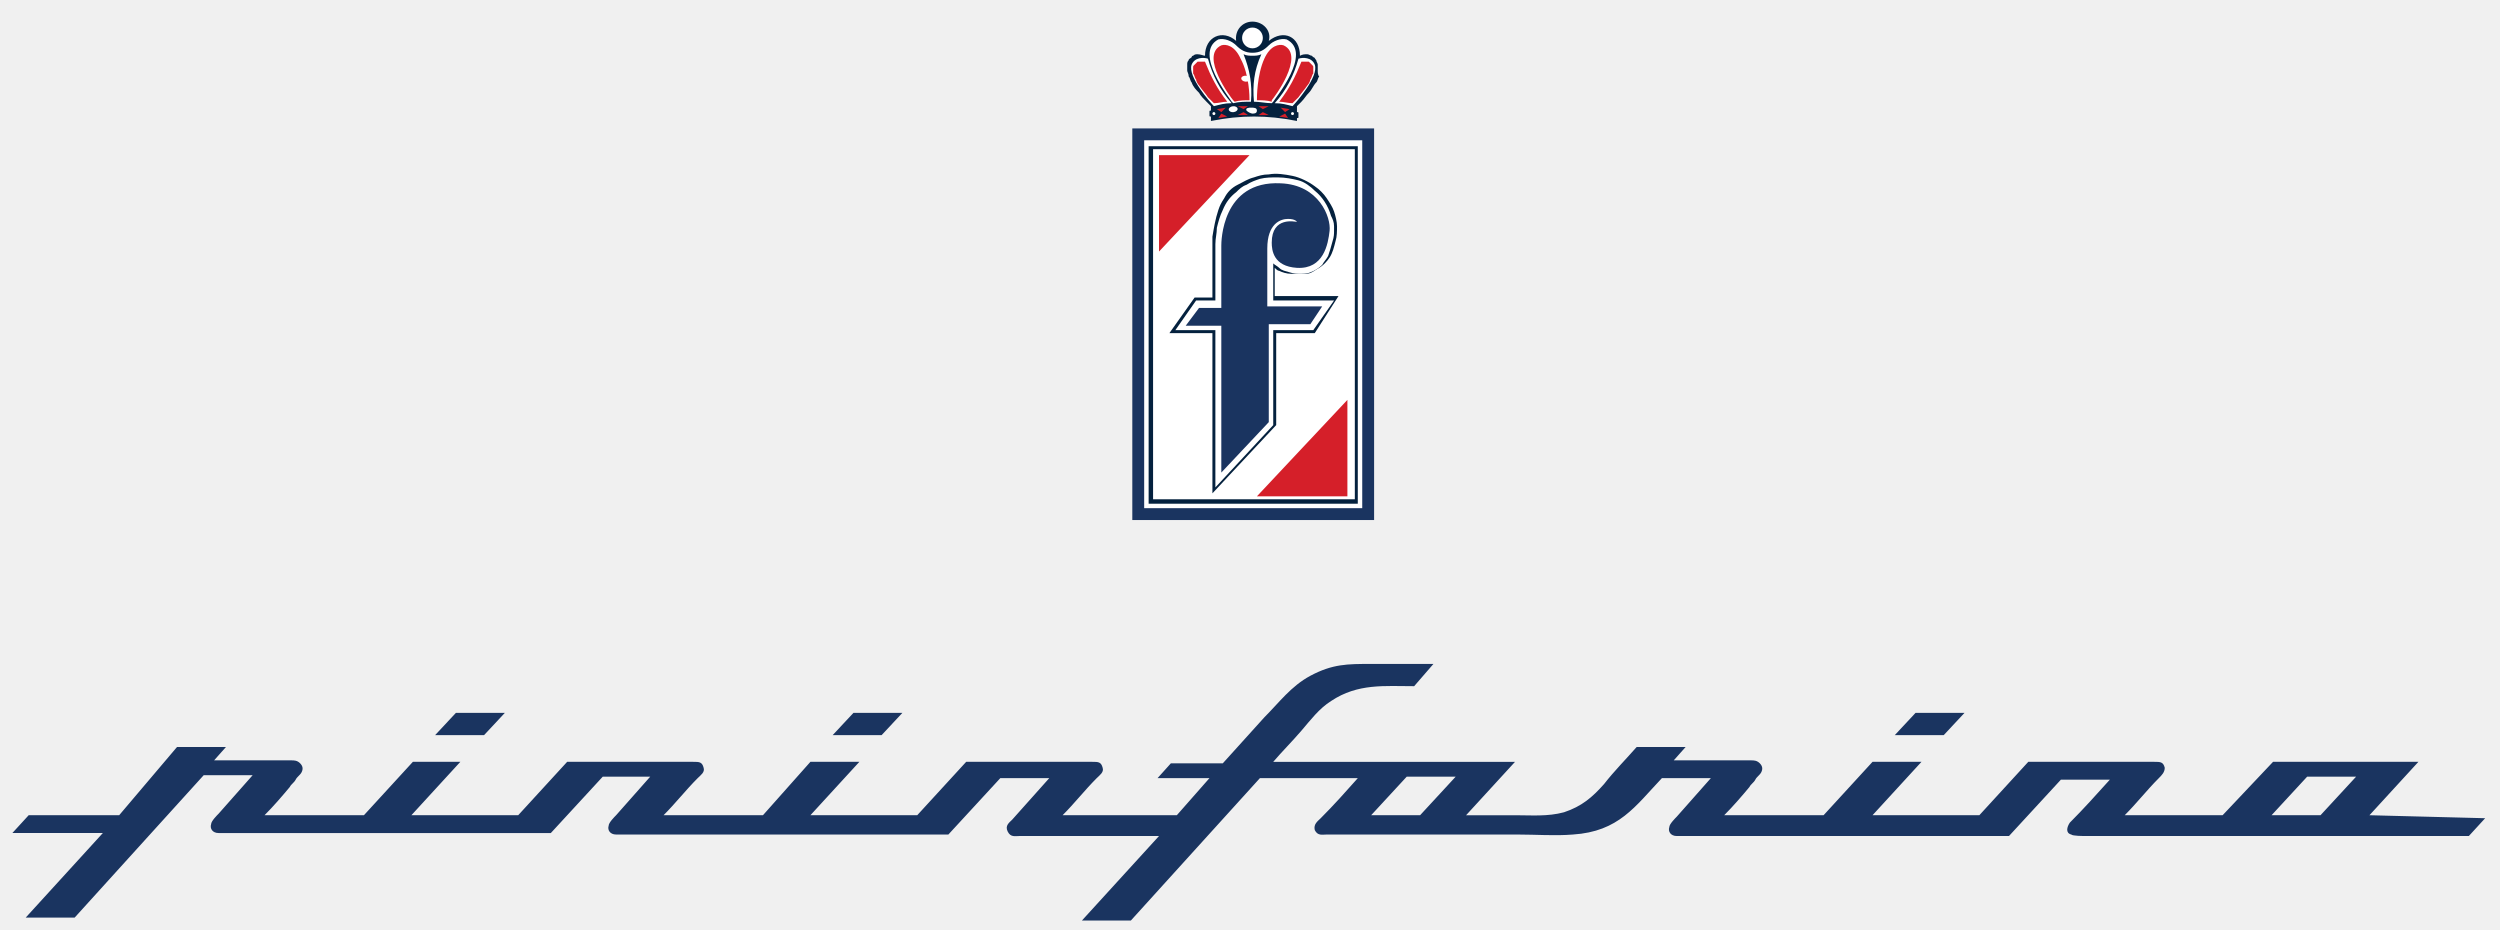
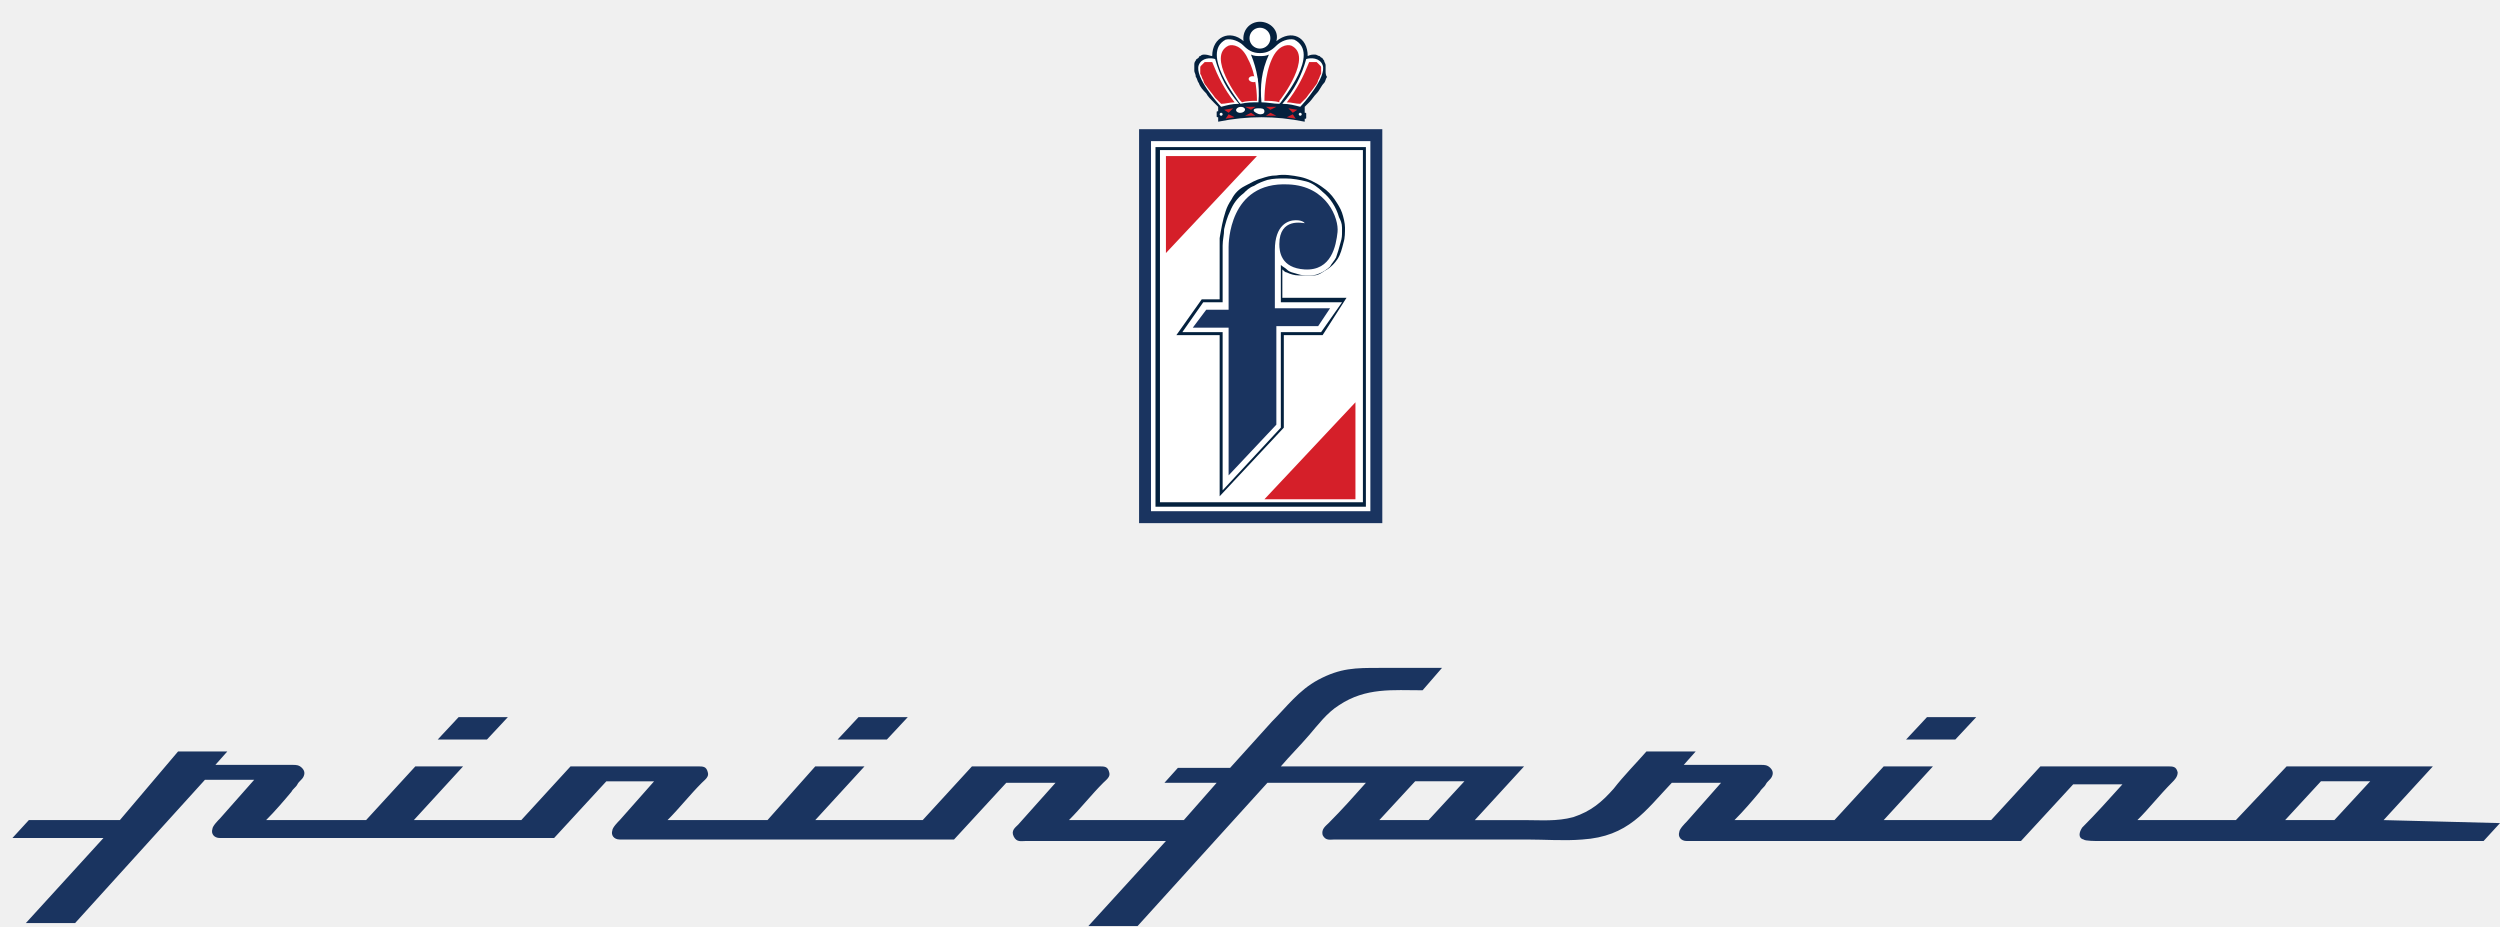
- <svg xmlns="http://www.w3.org/2000/svg" version="1.0" style="" xml:space="preserve" width="442.372" height="164.464">
+ <svg xmlns="http://www.w3.org/2000/svg" viewBox="0 0 100% 100%" version="1.0" style="" xml:space="preserve">
  <rect id="backgroundrect" width="100%" height="100%" x="0" y="0" fill="none" stroke="none" class="" style="" />
  <style type="text/css">
	.st0{fill-rule:evenodd;clip-rule:evenodd;fill:#1A3460;}
	.st1{fill-rule:evenodd;clip-rule:evenodd;fill:#FFFFFF;}
	.st2{fill-rule:evenodd;clip-rule:evenodd;fill:#04213E;}
	.st3{fill-rule:evenodd;clip-rule:evenodd;fill:#D51F29;}
</style>
  <g class="currentLayer" style="">
    <g id="svg_1" class="">
      <path class="st0" d="M200.361,22.724 h42.785 v69.296 H200.361 V22.724 z" stroke-width="0" id="svg_2" />
      <path class="st1" d="M202.461,24.824 H241.046 v65.096 H202.461 L202.461,24.824 z" stroke-width="0" id="svg_3" />
      <path class="st2" d="M203.249,25.874 h37.01 V89.132 H203.249 L203.249,25.874 z" stroke-width="0" id="svg_4" />
      <path class="st1" d="M204.036,26.399 h35.698 v61.946 H204.036 V26.399 z" stroke-width="0" id="svg_5" />
      <path class="st2" d="M232.647,58.947 h-6.825 v16.274 l-11.287,12.074 V58.947 H206.923 l4.462,-6.3 h3.15 c0,-1.312 0,-2.887 0,-4.2 c0,-0.787 0,-1.837 0,-2.625 c0,-0.525 0,-1.05 0,-1.575 v-0.787 c0,-0.525 0,-1.05 0,-1.575 c0.262,-1.575 0.525,-3.15 1.05,-4.725 c0.262,-0.787 0.525,-1.312 1.05,-2.1 c0.525,-1.05 1.312,-1.837 2.362,-2.362 C220.048,32.173 220.835,31.648 221.885,31.386 c0.787,-0.262 1.575,-0.525 2.625,-0.525 c1.312,-0.262 2.887,0 4.2,0.262 c1.312,0.262 2.887,1.05 3.937,1.837 c0.787,0.525 1.575,1.312 2.1,2.1 C235.272,35.848 235.797,36.636 236.059,37.423 c0.262,0.787 0.525,1.837 0.525,2.625 c0,0.787 0,1.837 -0.262,2.625 c-0.262,1.05 -0.525,2.1 -1.05,2.887 c-0.525,0.787 -1.05,1.312 -1.837,1.837 c-0.525,0.262 -0.787,0.525 -1.312,0.787 c-0.525,0.262 -0.787,0.262 -1.312,0.262 c-0.787,0 -1.575,0 -2.362,0 c-0.787,0 -1.575,-0.262 -2.1,-0.525 c-0.262,0 -0.525,-0.262 -0.787,-0.525 v4.987 h11.287 L232.647,58.947 z" stroke-width="0" id="svg_6" />
      <path class="st1" d="M232.384,58.422 H225.297 v16.799 l-10.237,11.024 V58.422 h-7.087 l3.675,-5.25 h3.412 v-8.924 c0,-0.262 0,-0.787 0,-1.05 c0,-1.05 0.262,-1.837 0.262,-2.887 c0.262,-1.05 0.525,-2.1 1.05,-3.15 c0.525,-1.312 1.312,-2.362 2.362,-3.15 c0.525,-0.525 1.05,-1.05 1.837,-1.312 c0.787,-0.525 1.575,-0.787 2.362,-1.05 c1.05,-0.262 2.1,-0.262 3.15,-0.262 c1.312,0 2.625,0.262 3.675,0.525 c1.05,0.262 2.1,1.05 2.887,1.837 c1.312,1.05 2.362,2.625 2.887,4.462 C235.797,38.736 236.059,39.26 236.059,40.048 c0,0.262 0,0.525 0,0.787 c0,0.525 0,1.05 -0.262,1.837 c-0.262,1.05 -0.525,1.837 -0.787,2.625 c-0.262,0.525 -0.787,1.05 -1.05,1.575 c-0.525,0.525 -1.312,1.05 -2.1,1.312 c-0.525,0.262 -1.312,0.262 -1.837,0.262 c-0.525,0 -1.05,0 -1.837,-0.262 c-0.787,-0.262 -1.312,-0.262 -1.837,-0.787 c-0.262,-0.262 -0.787,-0.525 -1.05,-0.787 v6.562 h10.762 L232.384,58.422 z" stroke-width="0" id="svg_7" />
      <path class="st0" d="M231.859,57.372 h-7.35 v17.324 l-8.399,8.924 v-25.986 h-6.3 l2.362,-3.15 h3.937 v-11.024 c0,-0.525 0,-11.549 10.499,-11.024 c6.825,0.262 8.924,6.037 8.662,8.399 c-0.262,2.362 -1.05,6.825 -5.775,6.562 c-4.2,-0.262 -4.462,-3.15 -4.462,-4.462 c0,-4.725 4.2,-3.675 4.462,-3.675 c0,0 -0.262,-0.525 -1.575,-0.525 c-1.312,0 -3.675,0.787 -3.675,5.25 v10.237 h9.712 L231.859,57.372 z" stroke-width="0" id="svg_8" />
      <path class="st3" d="M205.086,27.449 h16.012 L205.086,44.51 V27.449 z" stroke-width="0" id="svg_9" />
      <path class="st3" d="M238.421,87.82 h-16.012 L238.421,70.759 V87.82 z" stroke-width="0" id="svg_10" />
      <path class="st2" d="M224.51,7.237 c0.525,-1.837 -1.05,-3.412 -2.887,-3.412 s-3.15,1.575 -2.887,3.412 c-2.362,-2.1 -5.512,-0.787 -5.512,2.625 c-0.262,0 -0.787,-0.262 -1.312,-0.262 c-0.262,0 -0.525,0 -0.787,0.262 c-0.262,0 -0.262,0.262 -0.262,0.262 c-0.262,0.262 -0.525,0.262 -0.525,0.525 c-0.262,0.262 -0.262,0.525 -0.262,0.787 c0,0.262 0,0.525 0,1.05 c0,0.262 0.262,0.525 0.262,1.05 c0.262,0.262 0.262,0.787 0.525,1.05 c0.262,0.787 0.787,1.312 1.312,1.837 c0.262,0.525 0.787,1.05 1.312,1.575 c0.262,0.262 0.525,0.525 0.787,0.787 v0.787 c-0.262,0 -0.262,0 -0.262,0.262 c0,0 0,0.262 0,0.262 c0,0.262 0,0.262 0,0.262 c0,0.262 0,0.262 0.262,0.262 v0.787 c5.25,-1.05 9.974,-1.05 15.224,0 V20.887 c0.262,0 0.262,0 0.262,-0.262 c0,0 0,-0.262 0,-0.262 s0,-0.262 0,-0.262 c0,-0.262 0,-0.262 -0.262,-0.262 V18.787 c0.262,-0.262 0.525,-0.525 0.787,-0.787 c0.525,-0.525 0.787,-1.05 1.312,-1.575 c0.525,-0.525 0.787,-1.312 1.312,-1.837 c0.262,-0.262 0.262,-0.787 0.525,-1.05 C233.172,13.275 233.172,12.75 233.172,12.487 c0,-0.262 0,-0.525 0,-1.05 c0,-0.262 -0.262,-0.525 -0.262,-0.787 c-0.262,-0.262 -0.262,-0.525 -0.525,-0.525 c0,0 -0.262,-0.262 -0.262,-0.262 c-0.262,0 -0.525,-0.262 -0.787,-0.262 c-0.525,0 -0.787,0 -1.312,0.262 C230.022,6.45 227.135,5.138 224.51,7.237 L224.51,7.237 z" stroke-width="0" id="svg_11" />
      <path class="st1" d="M227.66,6.975 c4.725,2.362 -2.1,10.499 -2.362,11.024 c0,0 0,0 -0.262,0.262 c-1.05,0 -2.1,-0.262 -3.15,-0.262 c-0.262,-2.887 0,-5.512 1.312,-8.399 c-0.525,0.262 -1.05,0.262 -1.575,0.262 c-0.525,0 -1.05,0 -1.575,-0.262 c1.05,2.625 1.575,5.25 1.312,8.399 c-1.05,0 -2.1,0 -3.15,0.262 c0,0 0,0 -0.262,-0.262 c-0.262,-0.525 -6.825,-8.662 -2.362,-11.024 c1.05,-0.262 2.362,0.262 3.15,1.05 c0.787,0.787 1.575,1.312 2.887,1.312 s2.1,-0.525 2.887,-1.312 C225.297,7.237 226.61,6.712 227.66,6.975 z" stroke-width="0" id="svg_12" />
      <ellipse transform="matrix(2.611453,-0.2658963,0.2658963,2.611453,98.3125,150.7082) " class="st1" cx="50.512" cy="-45.168" rx="0.3" ry="0.2" stroke-width="0" id="svg_13" />
      <path class="st3" d="M218.998,18.787 l1.837,0 l-0.787,0.525 L218.998,18.787 z" stroke-width="0" id="svg_14" />
      <path class="st1" d="M214.798,18.787 c-0.525,-0.525 -4.725,-5.25 -3.937,-7.35 c0.525,-1.312 2.1,-1.312 2.887,-1.05 c0.787,2.887 2.1,5.512 4.2,7.875 C216.635,18.262 215.848,18.524 214.798,18.787 z" stroke-width="0" id="svg_15" />
      <path class="st3" d="M218.998,20.362 l1.837,0 l-0.787,-0.525 L218.998,20.362 z" stroke-width="0" id="svg_16" />
      <path class="st3" d="M215.323,19.312 l1.575,-0.262 l-0.787,0.787 L215.323,19.312 z" stroke-width="0" id="svg_17" />
      <path class="st3" d="M215.585,20.887 l1.575,-0.262 l-1.05,-0.525 L215.585,20.887 z" stroke-width="0" id="svg_18" />
      <path class="st3" d="M221.097,17.737 c-0.787,0 -1.837,0 -2.625,0.262 c0,0 0,0 -0.262,-0.262 c-0.262,-0.262 -6.037,-7.875 -2.1,-9.712 c0.787,-0.262 2.362,0 3.412,2.362 C221.097,13.275 221.097,17.212 221.097,17.737 L221.097,17.737 z" stroke-width="0" id="svg_19" />
      <path class="st3" d="M214.798,18.262 C214.798,18.262 214.798,18.262 214.798,18.262 c-0.262,-0.262 -0.787,-0.787 -1.05,-1.05 c-0.525,-0.787 -1.05,-1.312 -1.575,-2.1 c-0.262,-0.262 -0.525,-0.787 -0.525,-1.05 c-0.262,-0.262 -0.262,-0.787 -0.525,-1.05 c0,-0.262 0,-0.525 0,-0.787 c0,0 0,-0.262 0,-0.262 c0,-0.262 0,-0.262 0.262,-0.525 c0.262,-0.262 0.262,-0.262 0.525,-0.525 c0.262,0 0.525,0 0.787,0 c0.262,0 0.262,0 0.525,0 c1.05,2.625 2.1,4.725 3.937,7.087 C216.373,17.999 215.585,18.262 214.798,18.262 L214.798,18.262 z" stroke-width="0" id="svg_20" />
      <path class="st1" d="M228.709,18.787 c0.525,-0.525 4.725,-5.25 3.937,-7.35 c-0.525,-1.312 -2.1,-1.312 -2.887,-1.05 c-0.787,2.887 -2.1,5.512 -4.2,7.875 C226.872,18.262 227.66,18.524 228.709,18.787 z" stroke-width="0" id="svg_21" />
      <g stroke-width="0" id="svg_22">
        <path class="st3" d="M228.709,18.262 c0.262,-0.262 0.787,-0.787 1.05,-1.05 c0.525,-0.787 1.05,-1.312 1.575,-2.1 c0.262,-0.262 0.525,-0.787 0.525,-1.05 c0.262,-0.262 0.262,-0.787 0.525,-1.05 c0,-0.262 0,-0.525 0,-0.787 c0,0 0,-0.262 0,-0.262 c0,-0.262 0,-0.262 -0.262,-0.525 c-0.262,-0.262 -0.262,-0.262 -0.525,-0.525 c-0.262,0 -0.525,0 -0.787,0 c-0.262,0 -0.262,0 -0.525,0 c-1.05,2.625 -2.1,4.725 -3.937,7.087 C227.135,17.999 227.922,18.262 228.709,18.262 z" stroke-width="0" id="svg_23" />
        <path class="st3" d="M222.41,17.737 c0.787,0 1.837,0 2.625,0.262 c0,0 0,0 0,-0.262 c0.262,-0.262 6.037,-7.875 2.1,-9.712 c-0.787,-0.262 -2.362,0 -3.412,2.362 C222.41,13.275 222.41,17.212 222.41,17.737 C222.41,17.474 222.41,17.474 222.41,17.737 z" stroke-width="0" id="svg_24" />
        <path class="st3" d="M227.922,20.887 l-1.575,-0.262 l1.05,-0.525 L227.922,20.887 z" stroke-width="0" id="svg_25" />
        <path class="st3" d="M228.185,19.312 l-1.575,-0.262 l0.787,0.787 L228.185,19.312 z" stroke-width="0" id="svg_26" />
        <path class="st3" d="M224.51,20.362 l-1.837,0 l0.787,-0.525 L224.51,20.362 z" stroke-width="0" id="svg_27" />
        <path class="st3" d="M224.51,18.787 l-1.837,0 l0.787,0.525 L224.51,18.787 z" stroke-width="0" id="svg_28" />
      </g>
      <ellipse transform="matrix(0.2656338,-2.611453,2.611453,0.2656338,262.4718,311.4156) " class="st1" cx="111.13" cy="-27.405" rx="0.2" ry="0.3" stroke-width="0" id="svg_29" />
      <path class="st1" d="M221.622,20.099 c0.262,0 0.787,0 0.787,-0.525 s-0.525,-0.525 -1.05,-0.525 c-0.262,0 -1.05,0 -0.787,0.525 C220.835,19.837 221.36,20.099 221.622,20.099 z" stroke-width="0" id="svg_30" />
      <circle class="st1" cx="47.185" cy="-47.928" r="0.7" transform="matrix(2.62484,0,0,2.62484,97.7689,132.517) " stroke-width="0" id="svg_31" />
      <circle class="st1" cx="44.585" cy="-42.828" r="0.1" transform="matrix(2.62484,0,0,2.62484,97.7689,132.517) " stroke-width="0" id="svg_32" />
      <circle class="st1" cx="49.885" cy="-42.828" r="0.1" transform="matrix(2.62484,0,0,2.62484,97.7689,132.517) " stroke-width="0" id="svg_33" />
      <path class="st0" d="M410.611,144.254 h-8.662 l6.3,-6.825 h8.662 L410.611,144.254 zM251.283,144.254 h-8.662 l6.3,-6.825 h8.662 L251.283,144.254 zM419.273,144.254 l8.662,-9.449 h-25.723 L393.287,144.254 h-17.324 c2.1,-2.1 3.937,-4.462 6.037,-6.562 c0.525,-0.525 1.05,-1.05 1.05,-1.837 c-0.262,-1.05 -0.787,-1.05 -1.837,-1.05 h-22.311 l-8.662,9.449 h-18.899 l8.662,-9.449 h-8.662 l-8.662,9.449 h-17.586 c1.575,-1.575 3.15,-3.412 4.462,-4.987 c0.262,-0.525 0.787,-0.787 1.05,-1.312 c0.262,-0.525 0.787,-0.787 1.05,-1.312 c0.262,-0.525 0.262,-1.05 -0.262,-1.575 c-0.525,-0.525 -1.05,-0.525 -1.575,-0.525 h-13.649 l2.1,-2.362 h-8.662 c-1.837,2.1 -3.937,4.2 -5.775,6.562 c-2.1,2.362 -3.937,3.937 -7.087,4.987 c-2.887,0.787 -5.775,0.525 -8.662,0.525 h-8.662 l8.662,-9.449 H225.297 c1.575,-1.837 3.412,-3.675 4.987,-5.512 c1.575,-1.837 3.15,-3.937 5.25,-5.25 c4.725,-3.15 9.449,-2.625 14.699,-2.625 l3.412,-3.937 h-11.024 c-4.2,0 -6.825,0 -10.762,2.1 c-3.412,1.837 -5.512,4.725 -8.137,7.35 c-2.362,2.625 -4.987,5.512 -7.35,8.137 h-9.187 l-2.362,2.625 h9.187 L208.236,144.254 h-20.211 c2.1,-2.1 3.937,-4.462 6.037,-6.562 c0.525,-0.525 1.312,-1.05 1.05,-1.837 c-0.262,-1.05 -0.787,-1.05 -1.837,-1.05 h-22.311 L162.301,144.254 h-18.899 l8.662,-9.449 h-8.662 L135.003,144.254 h-17.586 c2.1,-2.1 3.937,-4.462 6.037,-6.562 c0.525,-0.525 1.312,-1.05 1.05,-1.837 c-0.262,-1.05 -0.787,-1.05 -1.837,-1.05 h-22.311 L91.693,144.254 h-18.899 l8.662,-9.449 H73.056 L64.394,144.254 H46.808 c1.575,-1.575 3.15,-3.412 4.462,-4.987 c0.262,-0.525 0.787,-0.787 1.05,-1.312 c0.262,-0.525 0.787,-0.787 1.05,-1.312 c0.262,-0.525 0.262,-1.05 -0.262,-1.575 c-0.525,-0.525 -1.05,-0.525 -1.575,-0.525 h-13.649 l2.1,-2.362 h-8.662 L21.085,144.254 h-16.012 l-2.887,3.15 h16.012 l-13.649,14.962 h8.662 l22.836,-25.198 h8.662 c-2.1,2.362 -3.937,4.462 -6.037,6.825 c-0.262,0.262 -1.312,1.312 -1.312,1.837 c-0.262,0.787 0.262,1.575 1.312,1.575 c1.575,0 2.887,0 4.462,0 h54.334 l9.187,-9.974 H115.054 c-2.1,2.362 -3.937,4.462 -6.037,6.825 c-0.262,0.262 -1.312,1.312 -1.312,1.837 c-0.262,0.787 0.262,1.575 1.312,1.575 c1.575,0 2.887,0 4.462,0 h54.334 l9.187,-9.974 h8.662 l-6.562,7.35 c-0.525,0.525 -1.312,1.05 -0.787,2.1 c0.525,1.05 1.312,0.787 2.1,0.787 h24.673 l-13.649,14.962 h8.662 l22.836,-25.198 h17.324 c-2.1,2.362 -4.2,4.725 -6.562,7.087 c-0.525,0.525 -1.312,1.05 -1.05,2.1 c0.525,1.05 1.312,0.787 2.1,0.787 h33.86 c3.15,0 6.562,0.262 9.712,0 c8.137,-0.525 11.024,-4.987 15.749,-9.974 h8.662 c-2.1,2.362 -3.937,4.462 -6.037,6.825 c-0.262,0.262 -1.312,1.312 -1.312,1.837 c-0.262,0.787 0.262,1.575 1.312,1.575 c1.575,0 2.887,0 4.462,0 h54.334 l9.187,-9.974 h8.662 c-2.362,2.625 -4.725,5.25 -7.087,7.612 c-0.525,0.787 -0.787,1.837 0.262,2.1 c0.262,0.262 2.1,0.262 2.625,0.262 h67.721 l2.887,-3.15 L419.273,144.254 L419.273,144.254 z" stroke-width="0" id="svg_34" />
      <path class="st0" d="M80.669,126.143 h8.662 l-3.675,3.937 h-8.662 L80.669,126.143 z" stroke-width="0" id="svg_35" />
      <path class="st0" d="M343.94,130.08 l3.675,-3.937 h-8.662 l-3.675,3.937 H343.94 z" stroke-width="0" id="svg_36" />
      <path class="st0" d="M159.676,126.143 h-8.662 l-3.675,3.937 h8.662 L159.676,126.143 z" stroke-width="0" id="svg_37" />
    </g>
  </g>
</svg>
